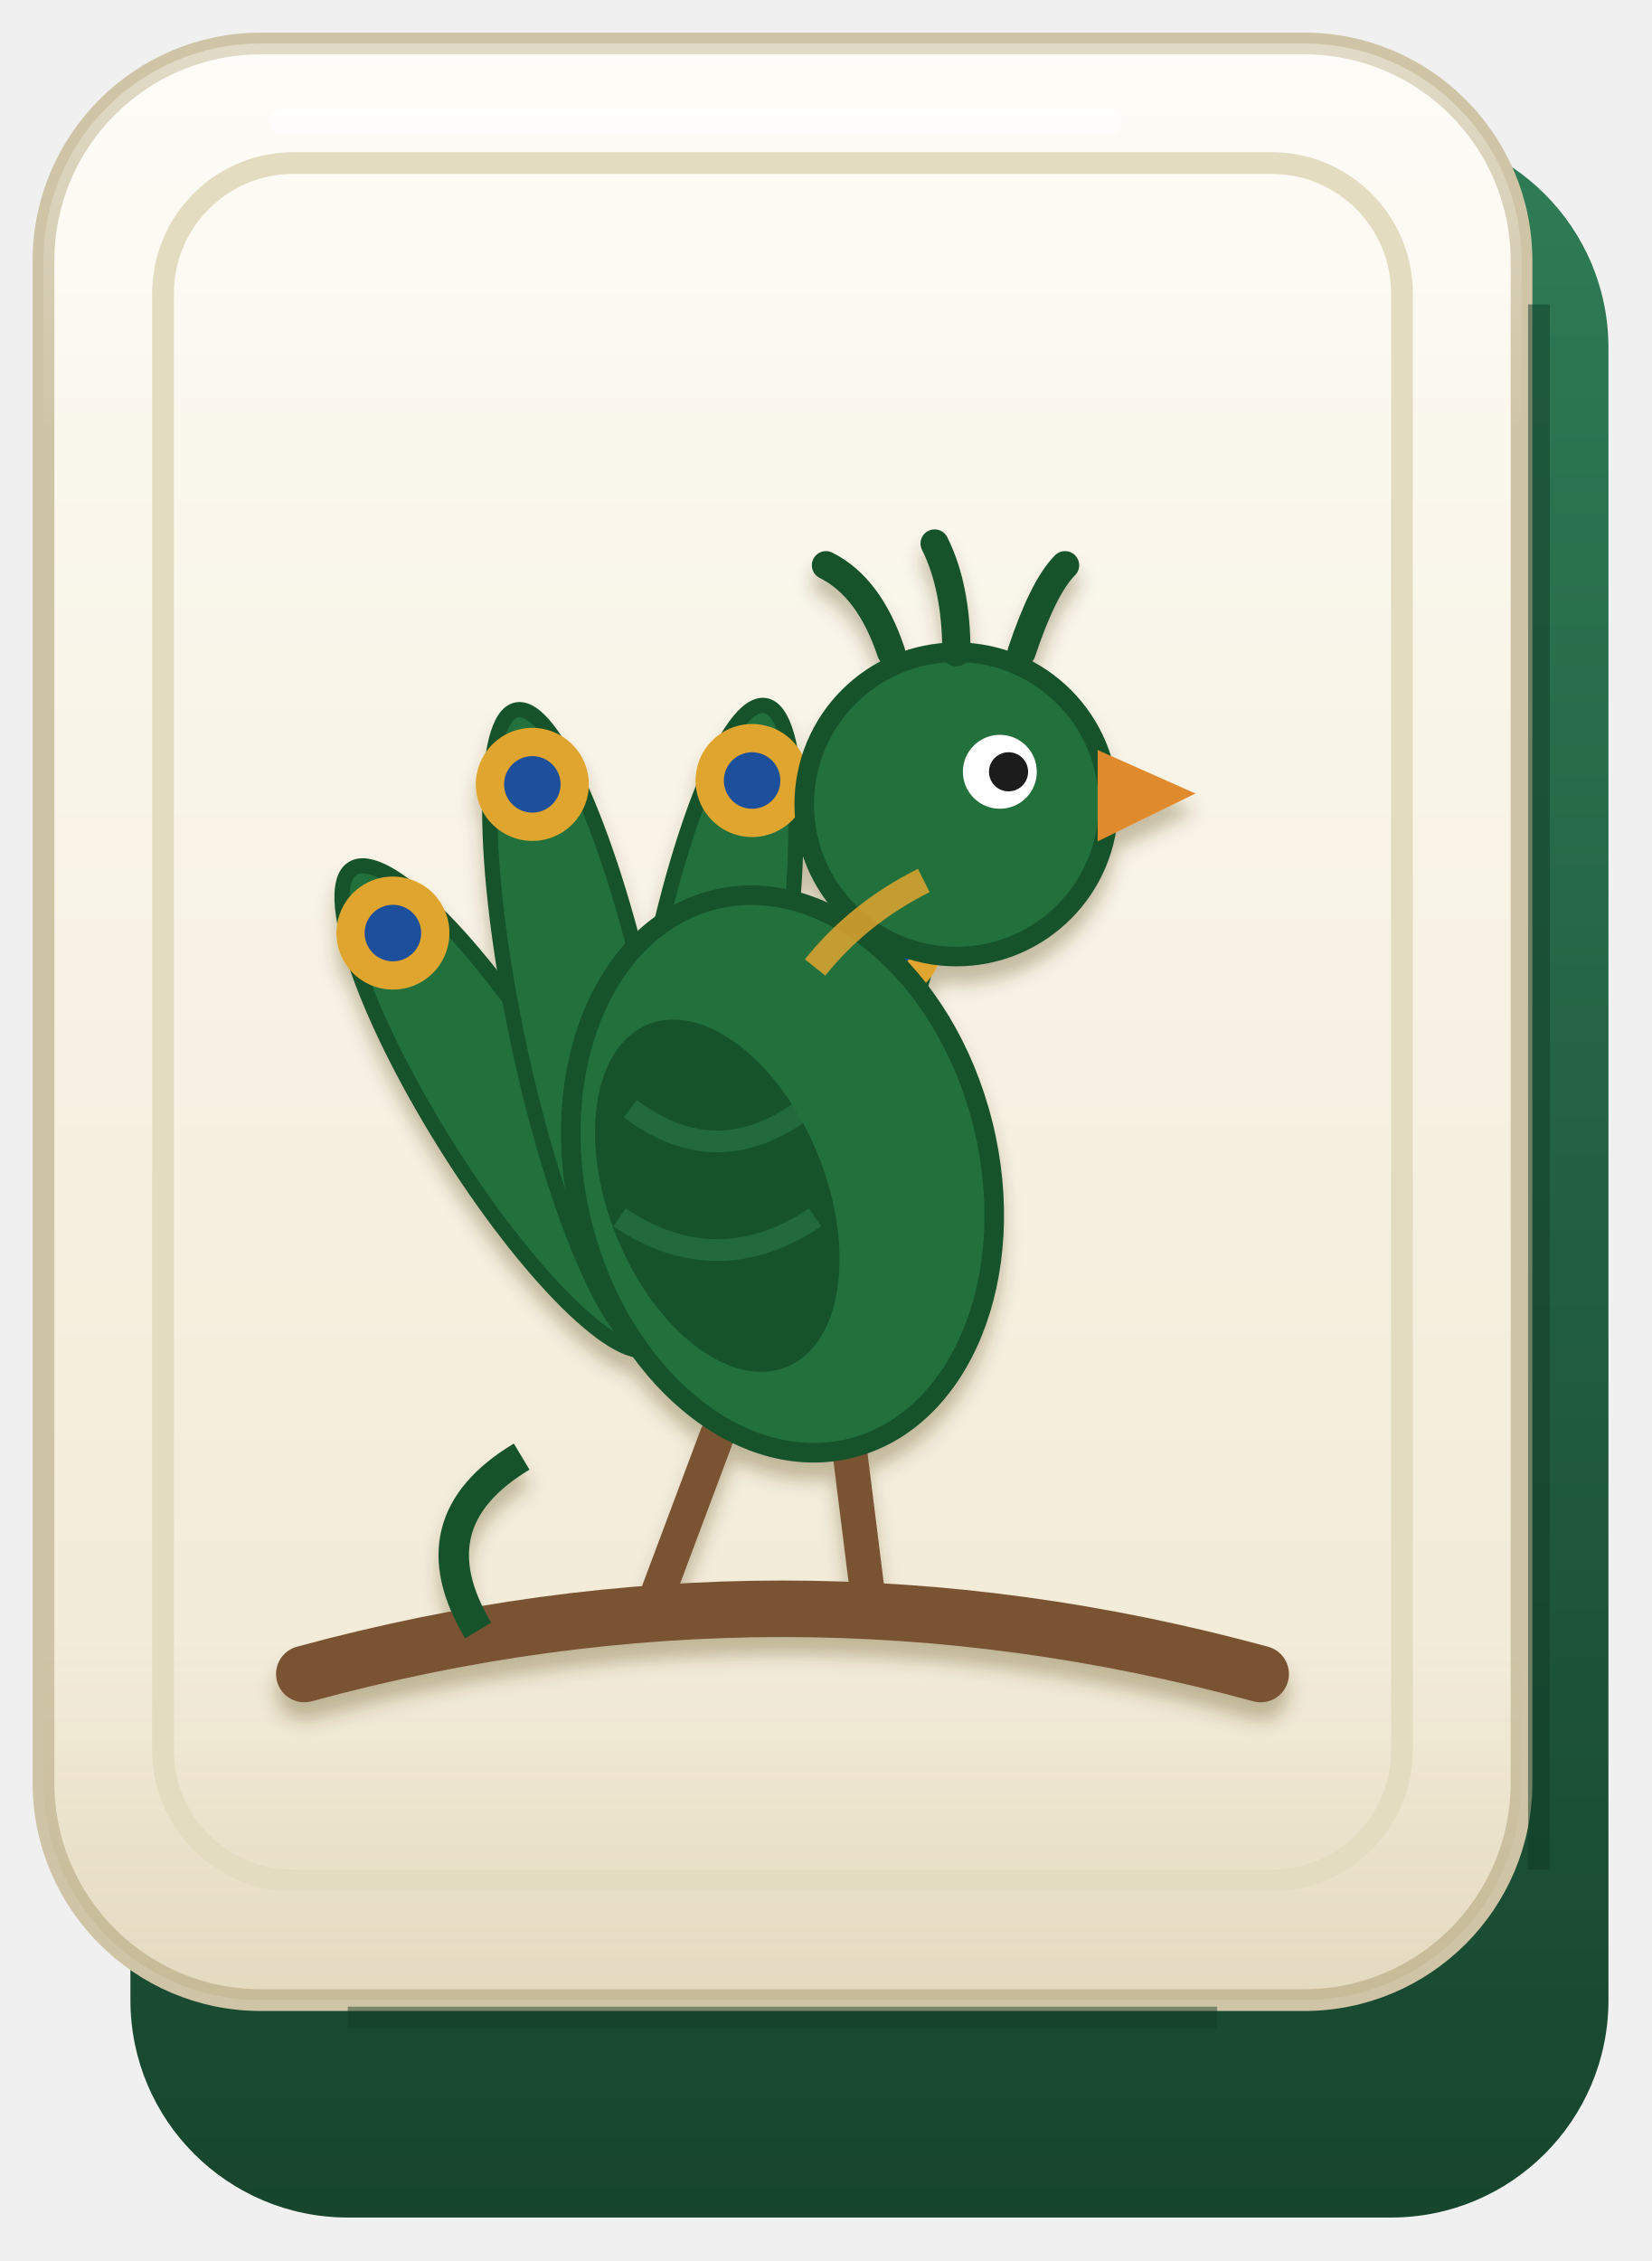
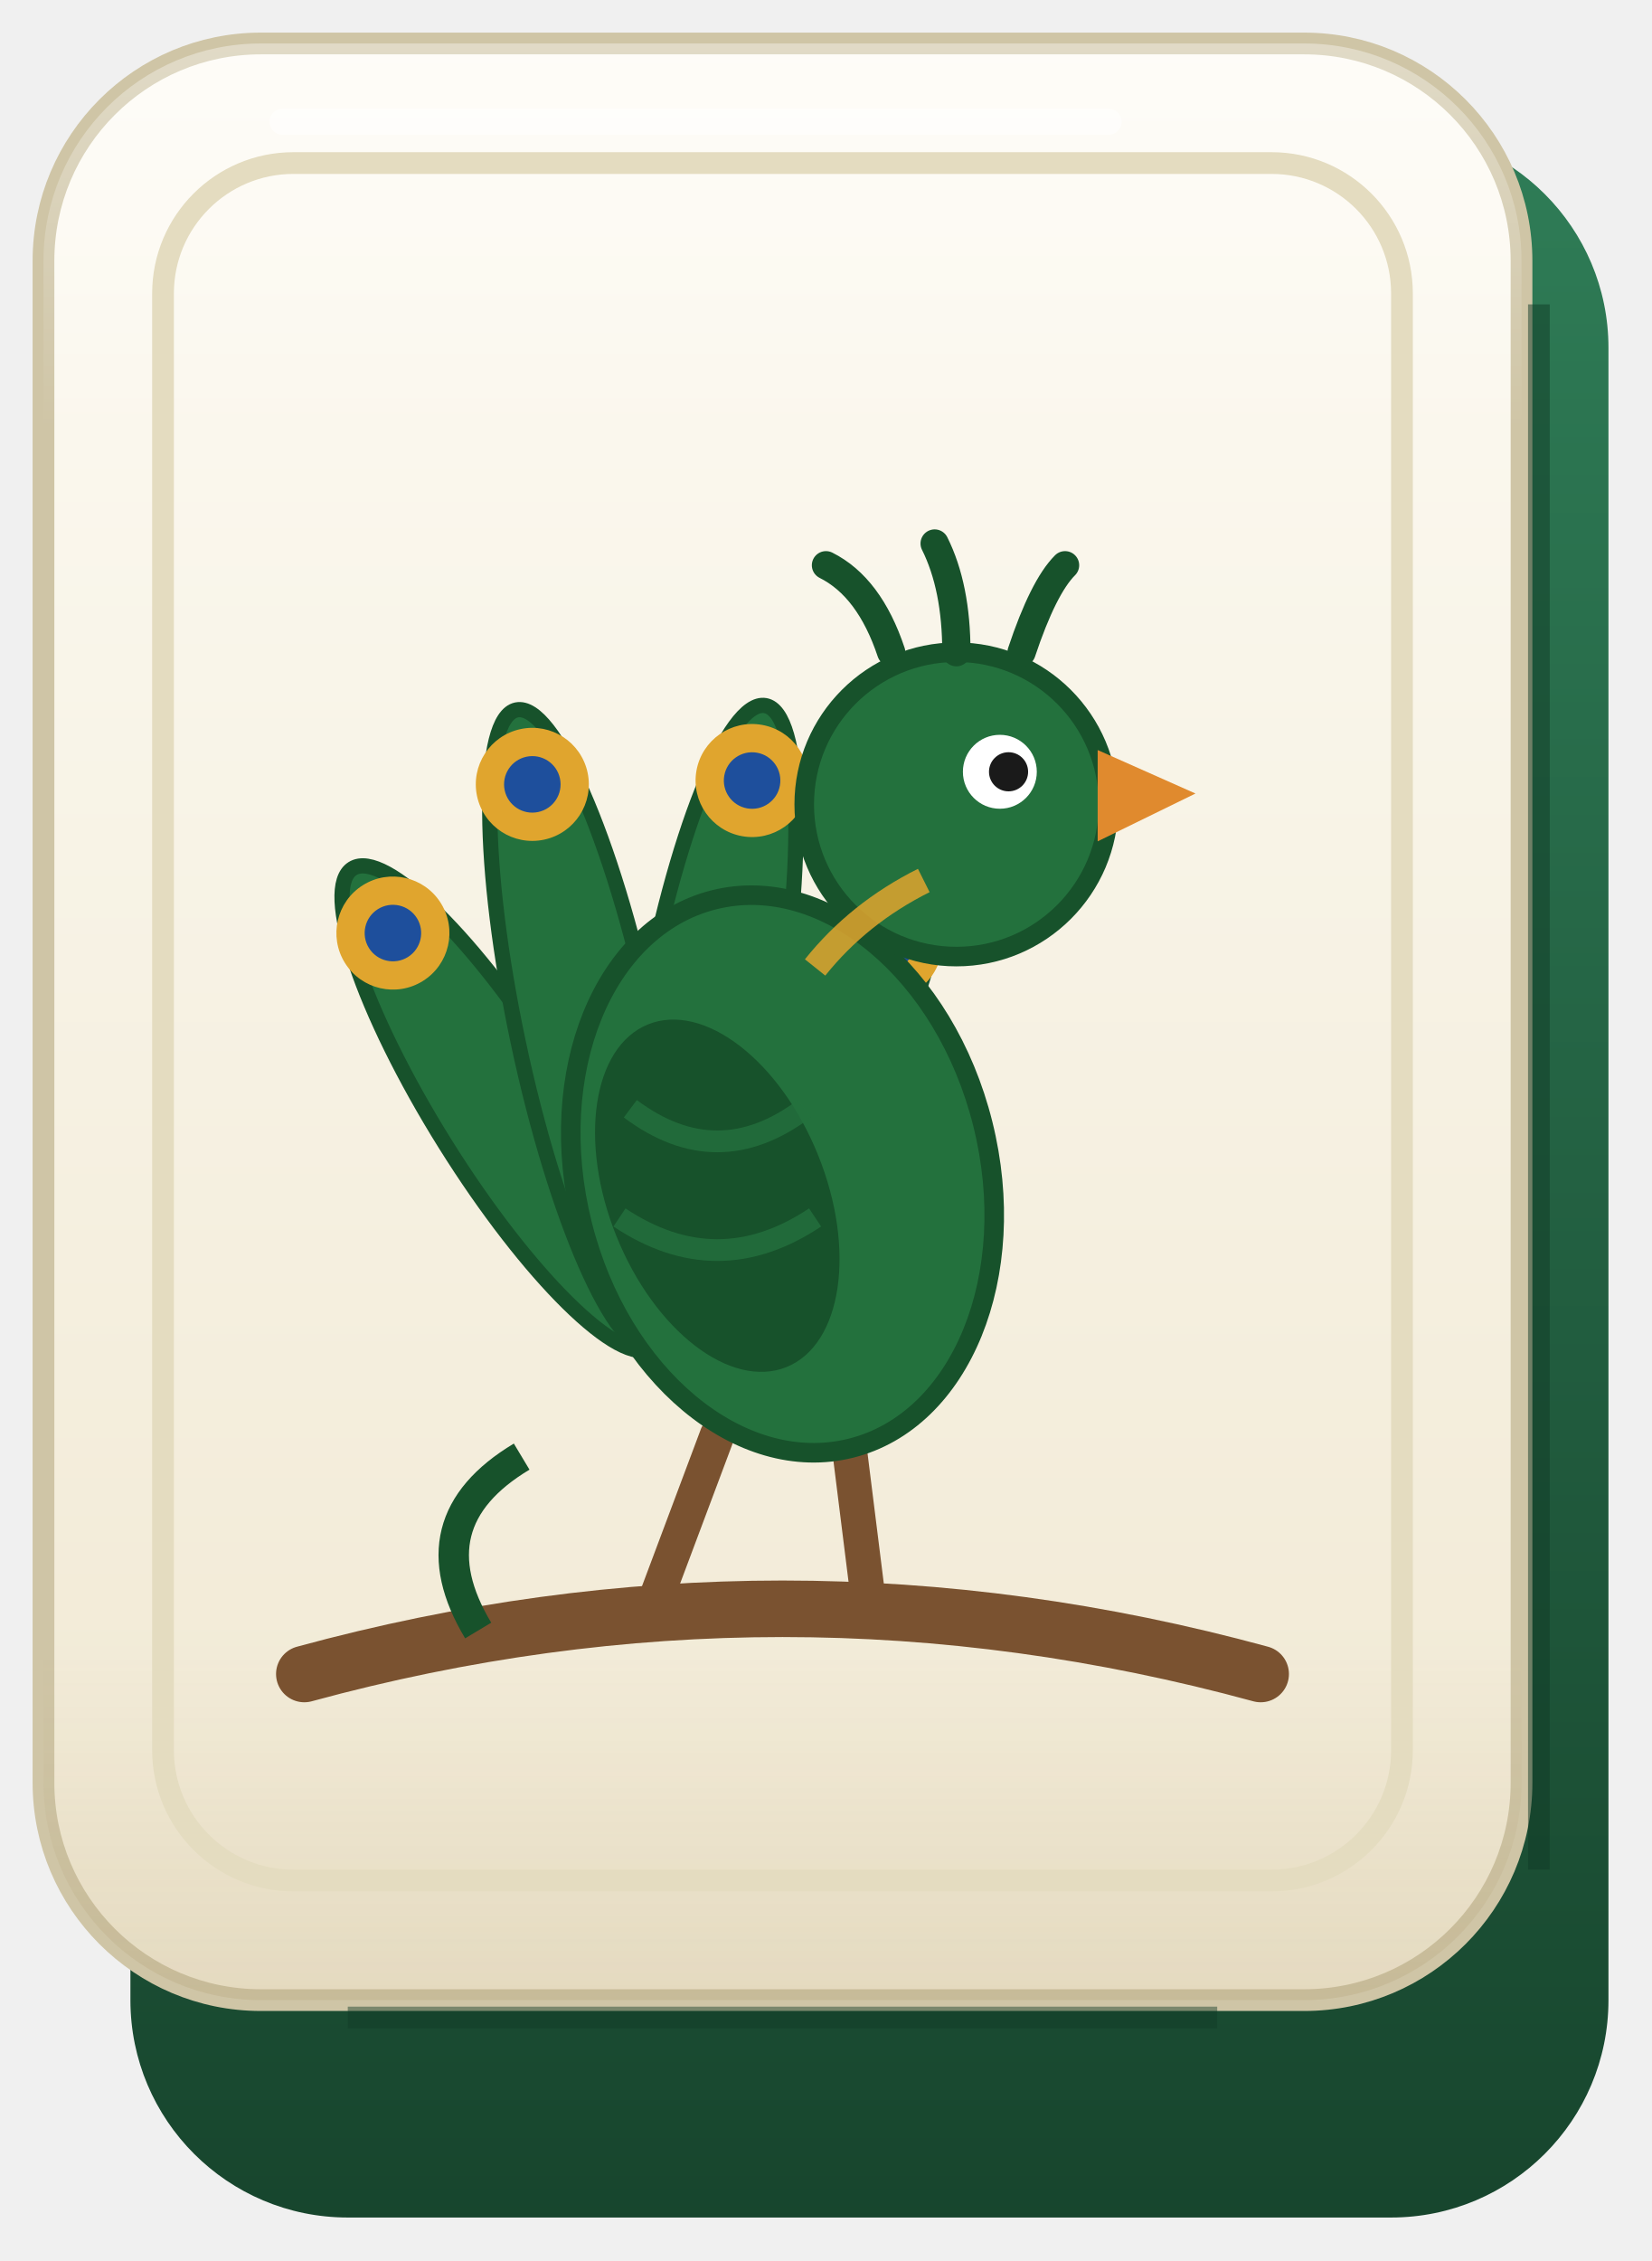
<svg xmlns="http://www.w3.org/2000/svg" viewBox="0 0 76 104">
  <defs>
    <linearGradient id="f" x1="0" y1="0" x2="0" y2="1">
      <stop offset="0" stop-color="#fdfbf4" />
      <stop offset="1" stop-color="#f0e8d2" />
    </linearGradient>
    <linearGradient id="b" x1="0" y1="0" x2="0" y2="1">
      <stop offset="0" stop-color="#2a8a5f" />
      <stop offset="1" stop-color="#1b6444" />
    </linearGradient>
    <linearGradient id="s" x1="0" y1="0" x2="0" y2="1">
      <stop offset="0" stop-color="#2f7d57" />
      <stop offset="1" stop-color="#17452d" />
    </linearGradient>
    <linearGradient id="v" x1="0" y1="0" x2="0" y2="1">
      <stop offset="0" stop-color="#ffffff" stop-opacity=".38" />
      <stop offset=".2" stop-color="#ffffff" stop-opacity="0" />
      <stop offset=".82" stop-color="#8a6c30" stop-opacity="0" />
      <stop offset="1" stop-color="#8a6c30" stop-opacity=".12" />
    </linearGradient>
-     <filter id="e" x="-8%" y="-8%" width="116%" height="116%">
-       <feDropShadow dx="0" dy=".8" stdDeviation=".4" flood-color="#4a3a10" flood-opacity=".3" />
-     </filter>
  </defs>
  <rect x="6" y="6" width="68" height="96" rx="10" fill="url(#s)" />
  <rect x="2" y="2" width="68" height="90" rx="10" fill="url(#f)" stroke="#cfc5a6" />
  <rect x="2" y="2" width="68" height="90" rx="10" fill="url(#v)" />
  <rect x="7.5" y="7.5" width="57" height="79" rx="6" fill="none" stroke="#e4dcc0" />
  <path d="M13 5.6h38" stroke="#fff" stroke-width="1.2" opacity=".55" stroke-linecap="round" />
  <path d="M70.8 14v72" stroke="#0f3a26" stroke-width="1" opacity=".5" />
  <path d="M16 92.8h40" stroke="#0f3a26" stroke-width="1" opacity=".45" />
-   <g filter="url(#e)">
+   <g>
    <path d="M14 77Q36 71 58 77" stroke="#7a5230" stroke-width="2.6" fill="none" stroke-linecap="round" />
    <path d="M22 75q-3 -5 2 -8" stroke="#17522b" stroke-width="1.4" fill="none" />
    <g transform="translate(30 62) rotate(-32)">
      <ellipse cx="0" cy="-13" rx="3.1" ry="13" fill="#23713d" stroke="#17522b" stroke-width=".7" />
      <circle cy="-22.5" r="2.6" fill="#e0a52e" />
      <circle cy="-22.5" r="1.3" fill="#1e4f9c" />
    </g>
    <g transform="translate(30 62) rotate(-12)">
      <ellipse cx="0" cy="-15" rx="3.1" ry="15" fill="#23713d" stroke="#17522b" stroke-width=".7" />
      <circle cy="-26.5" r="2.6" fill="#e0a52e" />
      <circle cy="-26.5" r="1.3" fill="#1e4f9c" />
    </g>
    <g transform="translate(30 62) rotate(10)">
      <ellipse cx="0" cy="-15" rx="3.1" ry="15" fill="#23713d" stroke="#17522b" stroke-width=".7" />
      <circle cy="-26.5" r="2.6" fill="#e0a52e" />
      <circle cy="-26.5" r="1.3" fill="#1e4f9c" />
    </g>
    <g transform="translate(30 62) rotate(30)">
      <ellipse cx="0" cy="-12.5" rx="3.1" ry="12.5" fill="#23713d" stroke="#17522b" stroke-width=".7" />
      <circle cy="-21.5" r="2.6" fill="#e0a52e" />
      <circle cy="-21.5" r="1.3" fill="#1e4f9c" />
    </g>
    <path d="M33 66l-3 8M39 66l1 8" stroke="#7a5230" stroke-width="1.6" stroke-linecap="round" />
    <ellipse cx="36" cy="54" rx="9.5" ry="13" transform="rotate(-14 36 54)" fill="#23713d" stroke="#17522b" stroke-width=".9" />
    <ellipse cx="33" cy="55" rx="5" ry="8.5" transform="rotate(-22 33 55)" fill="#17522b" />
    <path d="M29 51q4 3 8 0M28.5 56q4.5 3 9 0" stroke="#23713d" stroke-width="1" fill="none" opacity=".8" />
    <circle cx="44" cy="37" r="7" fill="#23713d" stroke="#17522b" stroke-width=".9" />
    <path d="M41 30q-1 -3 -3 -4M44 30q0 -3 -1 -5M47 30q1 -3 2 -4" stroke="#17522b" stroke-width="1.3" fill="none" stroke-linecap="round" />
    <circle cx="46" cy="35.5" r="1.7" fill="#fff" />
    <circle cx="46.4" cy="35.5" r=".9" fill="#1a1a1a" />
    <path d="M50.5 34.5L55 36.5l-4.5 2.2z" fill="#e08a2e" />
    <path d="M42.5 40.5q-3 1.5 -5 4" stroke="#e0a52e" stroke-width="1.2" fill="none" opacity=".85" />
  </g>
</svg>
